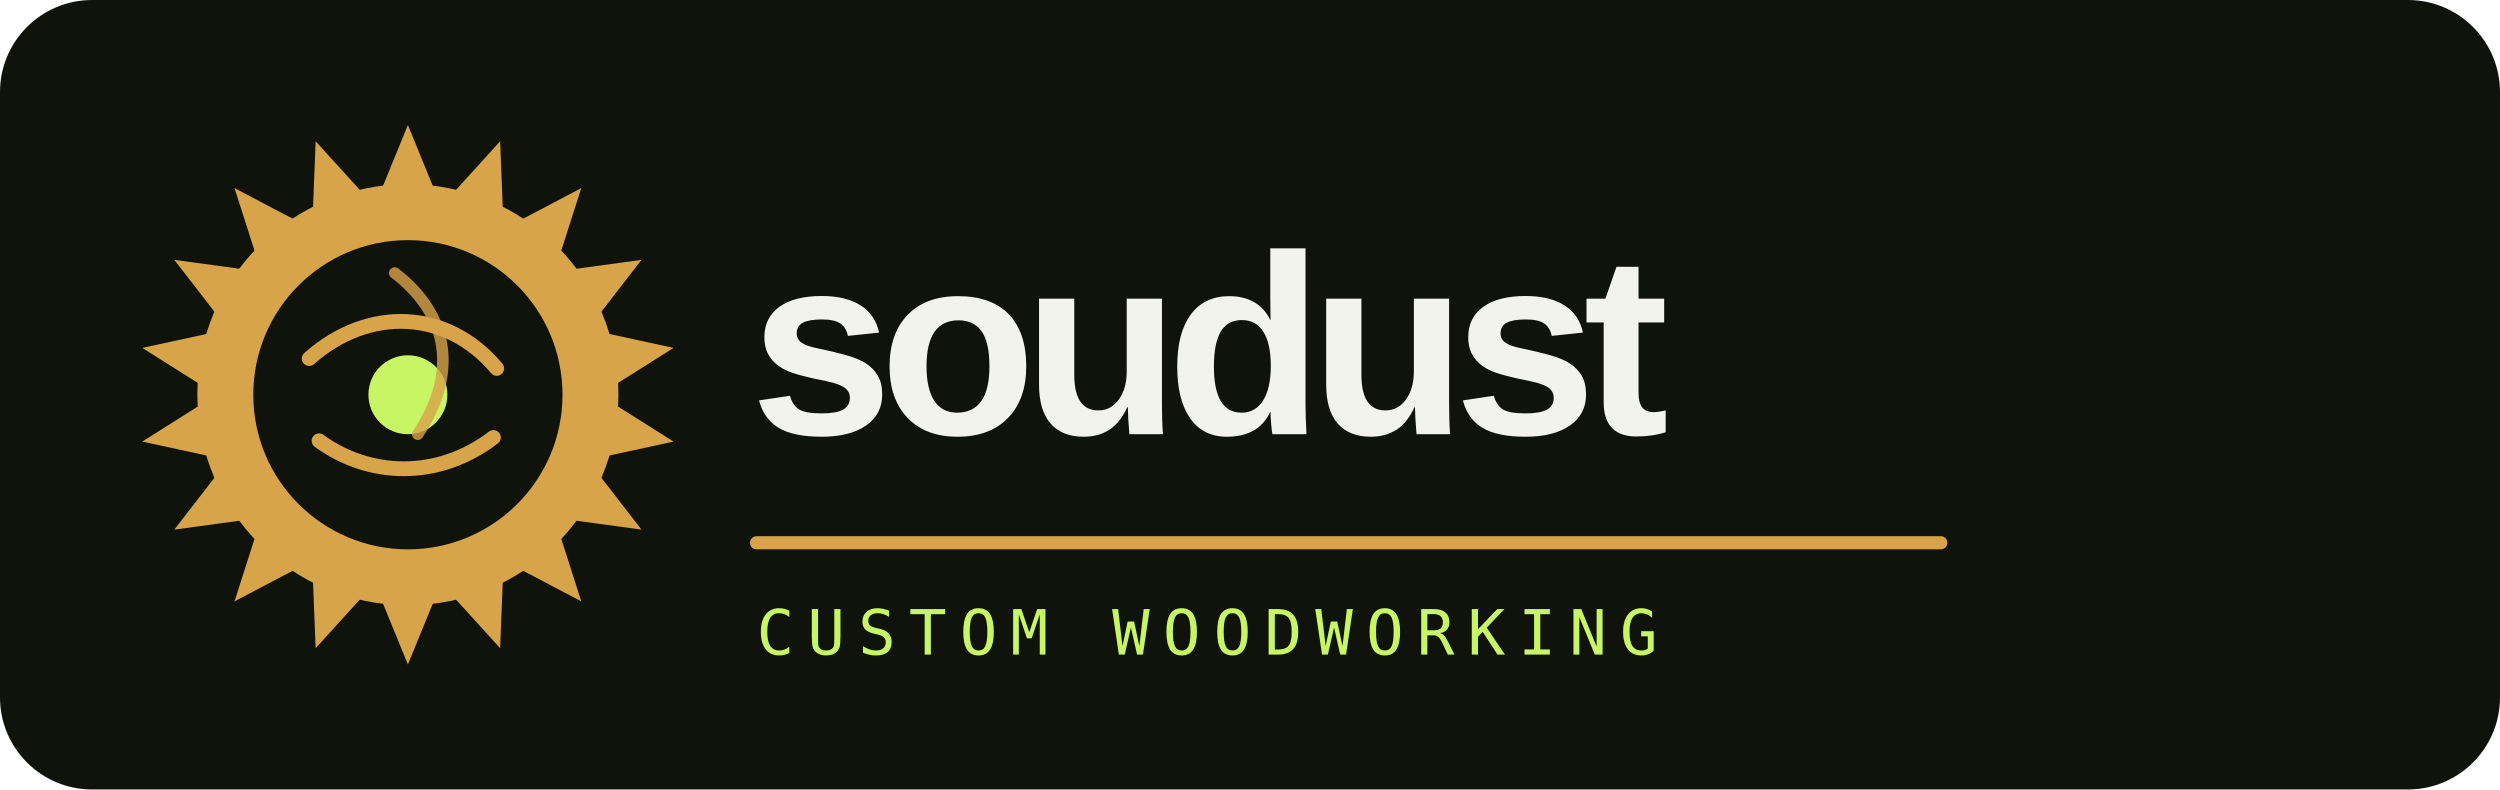
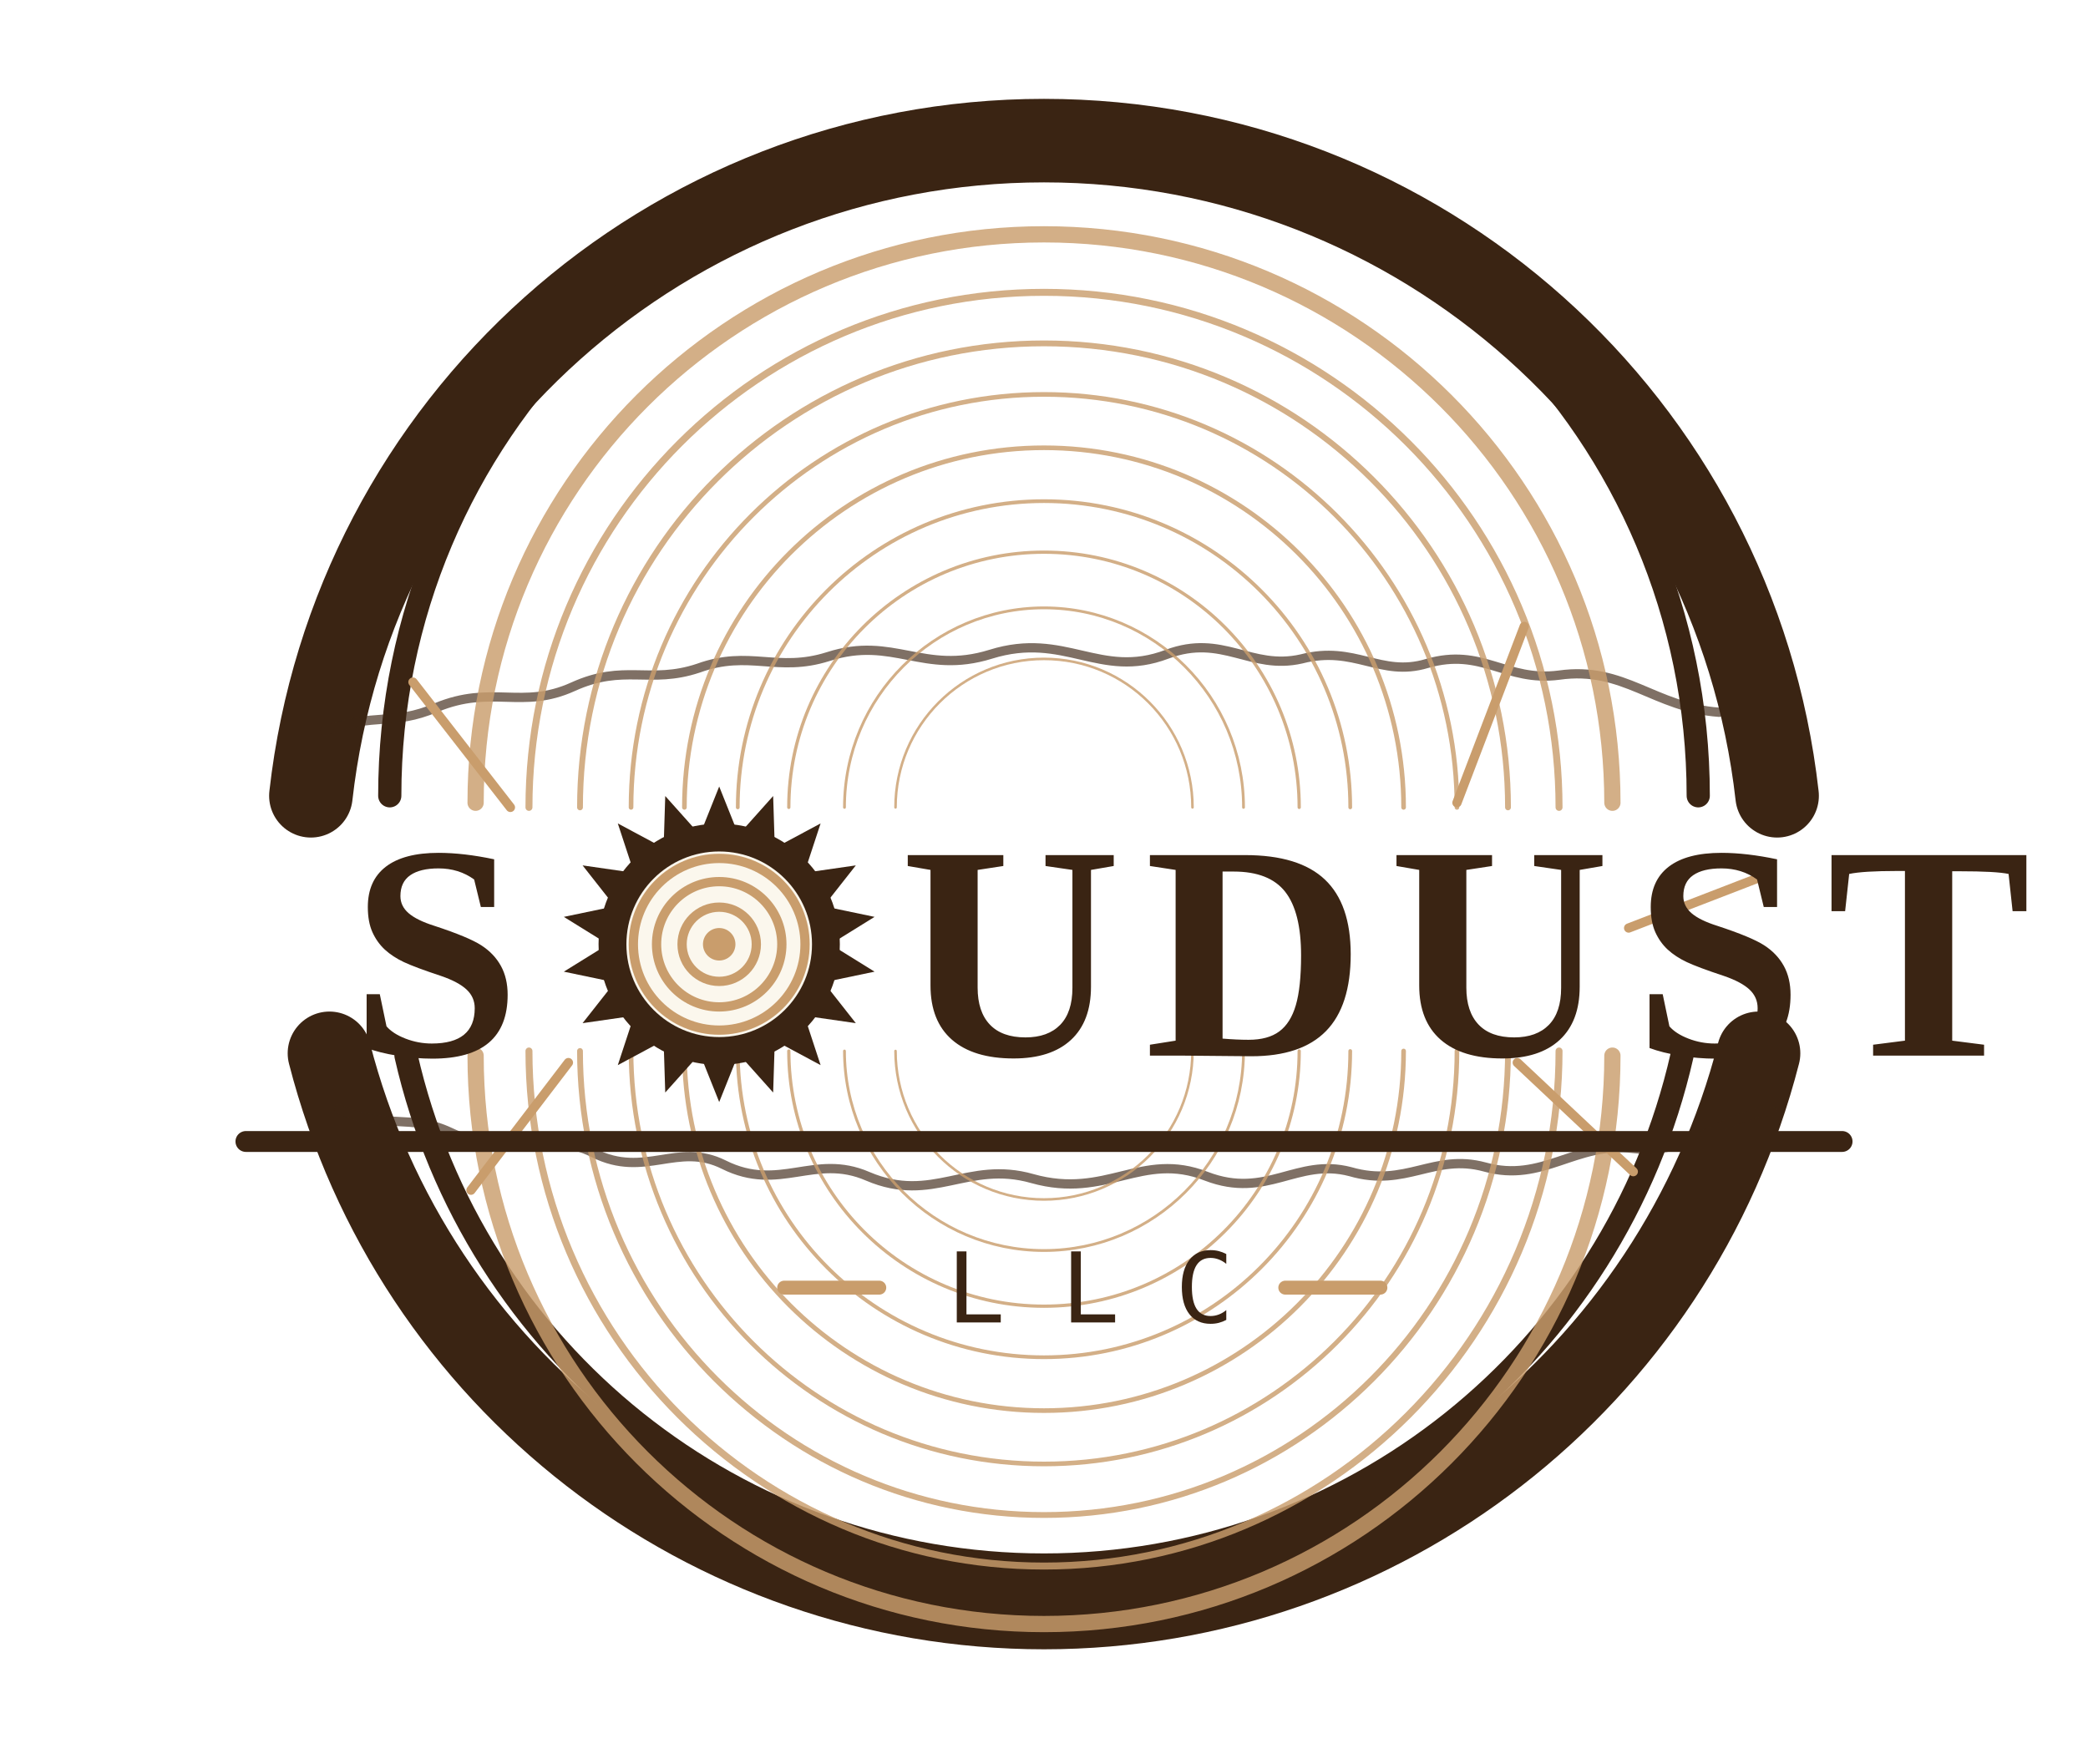
- <svg xmlns="http://www.w3.org/2000/svg" viewBox="0 0 760 240" role="img" aria-label="Soudust custom woodworking">
-   <rect width="760" height="240" rx="28" fill="#10130c" />
-   <g transform="translate(124 120)">
-     <g fill="#d8a44a">
-       <polygon points="0,-82 9,-60 -9,-60" />
-       <polygon points="0,-82 9,-60 -9,-60" transform="rotate(20)" />
-       <polygon points="0,-82 9,-60 -9,-60" transform="rotate(40)" />
-       <polygon points="0,-82 9,-60 -9,-60" transform="rotate(60)" />
-       <polygon points="0,-82 9,-60 -9,-60" transform="rotate(80)" />
-       <polygon points="0,-82 9,-60 -9,-60" transform="rotate(100)" />
-       <polygon points="0,-82 9,-60 -9,-60" transform="rotate(120)" />
-       <polygon points="0,-82 9,-60 -9,-60" transform="rotate(140)" />
-       <polygon points="0,-82 9,-60 -9,-60" transform="rotate(160)" />
-       <polygon points="0,-82 9,-60 -9,-60" transform="rotate(180)" />
-       <polygon points="0,-82 9,-60 -9,-60" transform="rotate(200)" />
-       <polygon points="0,-82 9,-60 -9,-60" transform="rotate(220)" />
-       <polygon points="0,-82 9,-60 -9,-60" transform="rotate(240)" />
-       <polygon points="0,-82 9,-60 -9,-60" transform="rotate(260)" />
-       <polygon points="0,-82 9,-60 -9,-60" transform="rotate(280)" />
-       <polygon points="0,-82 9,-60 -9,-60" transform="rotate(300)" />
-       <polygon points="0,-82 9,-60 -9,-60" transform="rotate(320)" />
-       <polygon points="0,-82 9,-60 -9,-60" transform="rotate(340)" />
+ <svg xmlns="http://www.w3.org/2000/svg" viewBox="0 0 900 760" role="img" aria-label="Soudust LLC custom woodworking">
+   <defs>
+     <style>
+       .dark { fill: #3a2413; }
+       .line { fill: none; stroke: #3a2413; stroke-linecap: round; stroke-linejoin: round; }
+       .gold { fill: none; stroke: #c99d6c; stroke-linecap: round; stroke-linejoin: round; }
+       .type { fill: #3a2413; font-family: Georgia, "Times New Roman", serif; font-weight: 800; }
+       .mono { fill: #3a2413; font-family: "DM Mono", Menlo, Consolas, monospace; font-weight: 500; }
+     </style>
+   </defs>
+   <g transform="translate(450 352)">
+     <path class="line" stroke-width="36" d="M-316 -9a318 318 0 0 1 632 0" />
+     <path class="line" stroke-width="36" d="M-308 102a318 318 0 0 0 616 0" />
+     <path class="line" stroke-width="10" d="M-282 -9a282 282 0 0 1 564 0" />
+     <path class="line" stroke-width="10" d="M-275 103a282 282 0 0 0 550 0" />
+     <path class="line" stroke-width="4" opacity="0.65" d="M-310 -37c22 -8 29 -2 48 -10 24 -10 37 1 59 -9 22 -10 33 -1 54 -8 22 -8 34 2 56 -5 28 -9 41 8 70 -1 32 -10 47 11 76 0 24 -9 36 7 58 2 23 -6 34 8 54 2 24 -7 34 8 57 5 28 -4 41 14 69 16" />
+     <path class="line" stroke-width="4" opacity="0.65" d="M-304 126c20 9 31 2 48 10 25 12 40 -2 62 9 22 11 36 -5 56 5 24 12 39 -5 62 5 28 12 43 -7 71 1 32 9 47 -12 75 -1 26 10 39 -8 62 -2 24 7 36 -8 58 -2 25 7 39 -11 64 -8 26 3 39 -15 60 -16" />
+     <g opacity="0.82">
+       <path class="gold" stroke-width="7" d="M-245 -6a245 245 0 0 1 490 0" />
+       <path class="gold" stroke-width="7" d="M-245 103a245 245 0 0 0 490 0" />
+       <path class="gold" stroke-width="3" d="M-222 -4a222 222 0 0 1 444 0" />
+       <path class="gold" stroke-width="3" d="M-222 101a222 222 0 0 0 444 0" />
+       <path class="gold" stroke-width="2.5" d="M-200 -4a200 200 0 0 1 400 0" />
+       <path class="gold" stroke-width="2.5" d="M-200 101a200 200 0 0 0 400 0" />
+       <path class="gold" stroke-width="2" d="M-178 -4a178 178 0 0 1 356 0" />
+       <path class="gold" stroke-width="2" d="M-178 101a178 178 0 0 0 356 0" />
+       <path class="gold" stroke-width="2" d="M-155 -4a155 155 0 0 1 310 0" />
+       <path class="gold" stroke-width="2" d="M-155 101a155 155 0 0 0 310 0" />
+       <path class="gold" stroke-width="1.6" d="M-132 -4a132 132 0 0 1 264 0" />
+       <path class="gold" stroke-width="1.6" d="M-132 101a132 132 0 0 0 264 0" />
+       <path class="gold" stroke-width="1.4" d="M-110 -4a110 110 0 0 1 220 0" />
+       <path class="gold" stroke-width="1.4" d="M-110 101a110 110 0 0 0 220 0" />
+       <path class="gold" stroke-width="1.2" d="M-86 -4a86 86 0 0 1 172 0" />
+       <path class="gold" stroke-width="1.2" d="M-86 101a86 86 0 0 0 172 0" />
+       <path class="gold" stroke-width="1.1" d="M-64 -4a64 64 0 0 1 128 0" />
+       <path class="gold" stroke-width="1.1" d="M-64 101a64 64 0 0 0 128 0" />
    </g>
-     <circle r="64" fill="#d8a44a" />
-     <circle r="47" fill="#10130c" />
-     <circle r="12" fill="#c8f564" />
-     <path d="M-30 -11c18 -16 42 -15 57 3" fill="none" stroke="#d8a44a" stroke-width="4.5" stroke-linecap="round" />
-     <path d="M-27 14c15 11 36 12 53 -1" fill="none" stroke="#d8a44a" stroke-width="4.5" stroke-linecap="round" />
-     <path d="M-4 -37c17 13 19 31 7 49" fill="none" stroke="#d8a44a" stroke-width="3.5" stroke-linecap="round" opacity="0.8" />
+     <path class="gold" stroke-width="4" d="M-230 -4l-42 -54" />
+     <path class="gold" stroke-width="4" d="M178 -6l29 -76" />
+     <path class="gold" stroke-width="4" d="M252 48l57 -22" />
+     <path class="gold" stroke-width="4" d="M-205 106l-42 55" />
+     <path class="gold" stroke-width="4" d="M204 106l50 47" />
  </g>
-   <g transform="translate(228 74)">
-     <text x="0" y="58" fill="#f3f3ee" font-family="Syne, Arial Black, Arial, sans-serif" font-size="78" font-weight="800" letter-spacing="-4">soudust</text>
-     <path d="M2 91h360" stroke="#d8a44a" stroke-width="4" stroke-linecap="round" />
-     <text x="2" y="125" fill="#c8f564" font-family="DM Mono, Menlo, Consolas, monospace" font-size="19" letter-spacing="4">CUSTOM WOODWORKING</text>
+   <g transform="translate(151 376)">
+     <text class="type" x="0" y="79" font-size="132" letter-spacing="10">S</text>
+     <text class="type" x="237" y="79" font-size="132" letter-spacing="10">UDUST</text>
+     <g transform="translate(159 31)">
+       <g class="dark">
+         <polygon points="0,-68 8,-48 -8,-48" />
+         <polygon points="0,-68 8,-48 -8,-48" transform="rotate(20)" />
+         <polygon points="0,-68 8,-48 -8,-48" transform="rotate(40)" />
+         <polygon points="0,-68 8,-48 -8,-48" transform="rotate(60)" />
+         <polygon points="0,-68 8,-48 -8,-48" transform="rotate(80)" />
+         <polygon points="0,-68 8,-48 -8,-48" transform="rotate(100)" />
+         <polygon points="0,-68 8,-48 -8,-48" transform="rotate(120)" />
+         <polygon points="0,-68 8,-48 -8,-48" transform="rotate(140)" />
+         <polygon points="0,-68 8,-48 -8,-48" transform="rotate(160)" />
+         <polygon points="0,-68 8,-48 -8,-48" transform="rotate(180)" />
+         <polygon points="0,-68 8,-48 -8,-48" transform="rotate(200)" />
+         <polygon points="0,-68 8,-48 -8,-48" transform="rotate(220)" />
+         <polygon points="0,-68 8,-48 -8,-48" transform="rotate(240)" />
+         <polygon points="0,-68 8,-48 -8,-48" transform="rotate(260)" />
+         <polygon points="0,-68 8,-48 -8,-48" transform="rotate(280)" />
+         <polygon points="0,-68 8,-48 -8,-48" transform="rotate(300)" />
+         <polygon points="0,-68 8,-48 -8,-48" transform="rotate(320)" />
+         <polygon points="0,-68 8,-48 -8,-48" transform="rotate(340)" />
+       </g>
+       <circle r="52" class="dark" />
+       <circle r="40" fill="#fbf7ed" />
+       <circle r="7" fill="#c99d6c" />
+       <circle r="16" fill="none" stroke="#c99d6c" stroke-width="4" />
+       <circle r="27" fill="none" stroke="#c99d6c" stroke-width="4" />
+       <circle r="37" fill="none" stroke="#c99d6c" stroke-width="4" />
+     </g>
+   </g>
+   <path class="line" stroke-width="9" d="M106 492h688" />
+   <g transform="translate(450 555)">
+     <path class="gold" stroke-width="6" d="M-112 0h41" />
+     <text class="mono" x="-42" y="15" font-size="42" letter-spacing="24">LLC</text>
+     <path class="gold" stroke-width="6" d="M104 0h41" />
  </g>
</svg>
